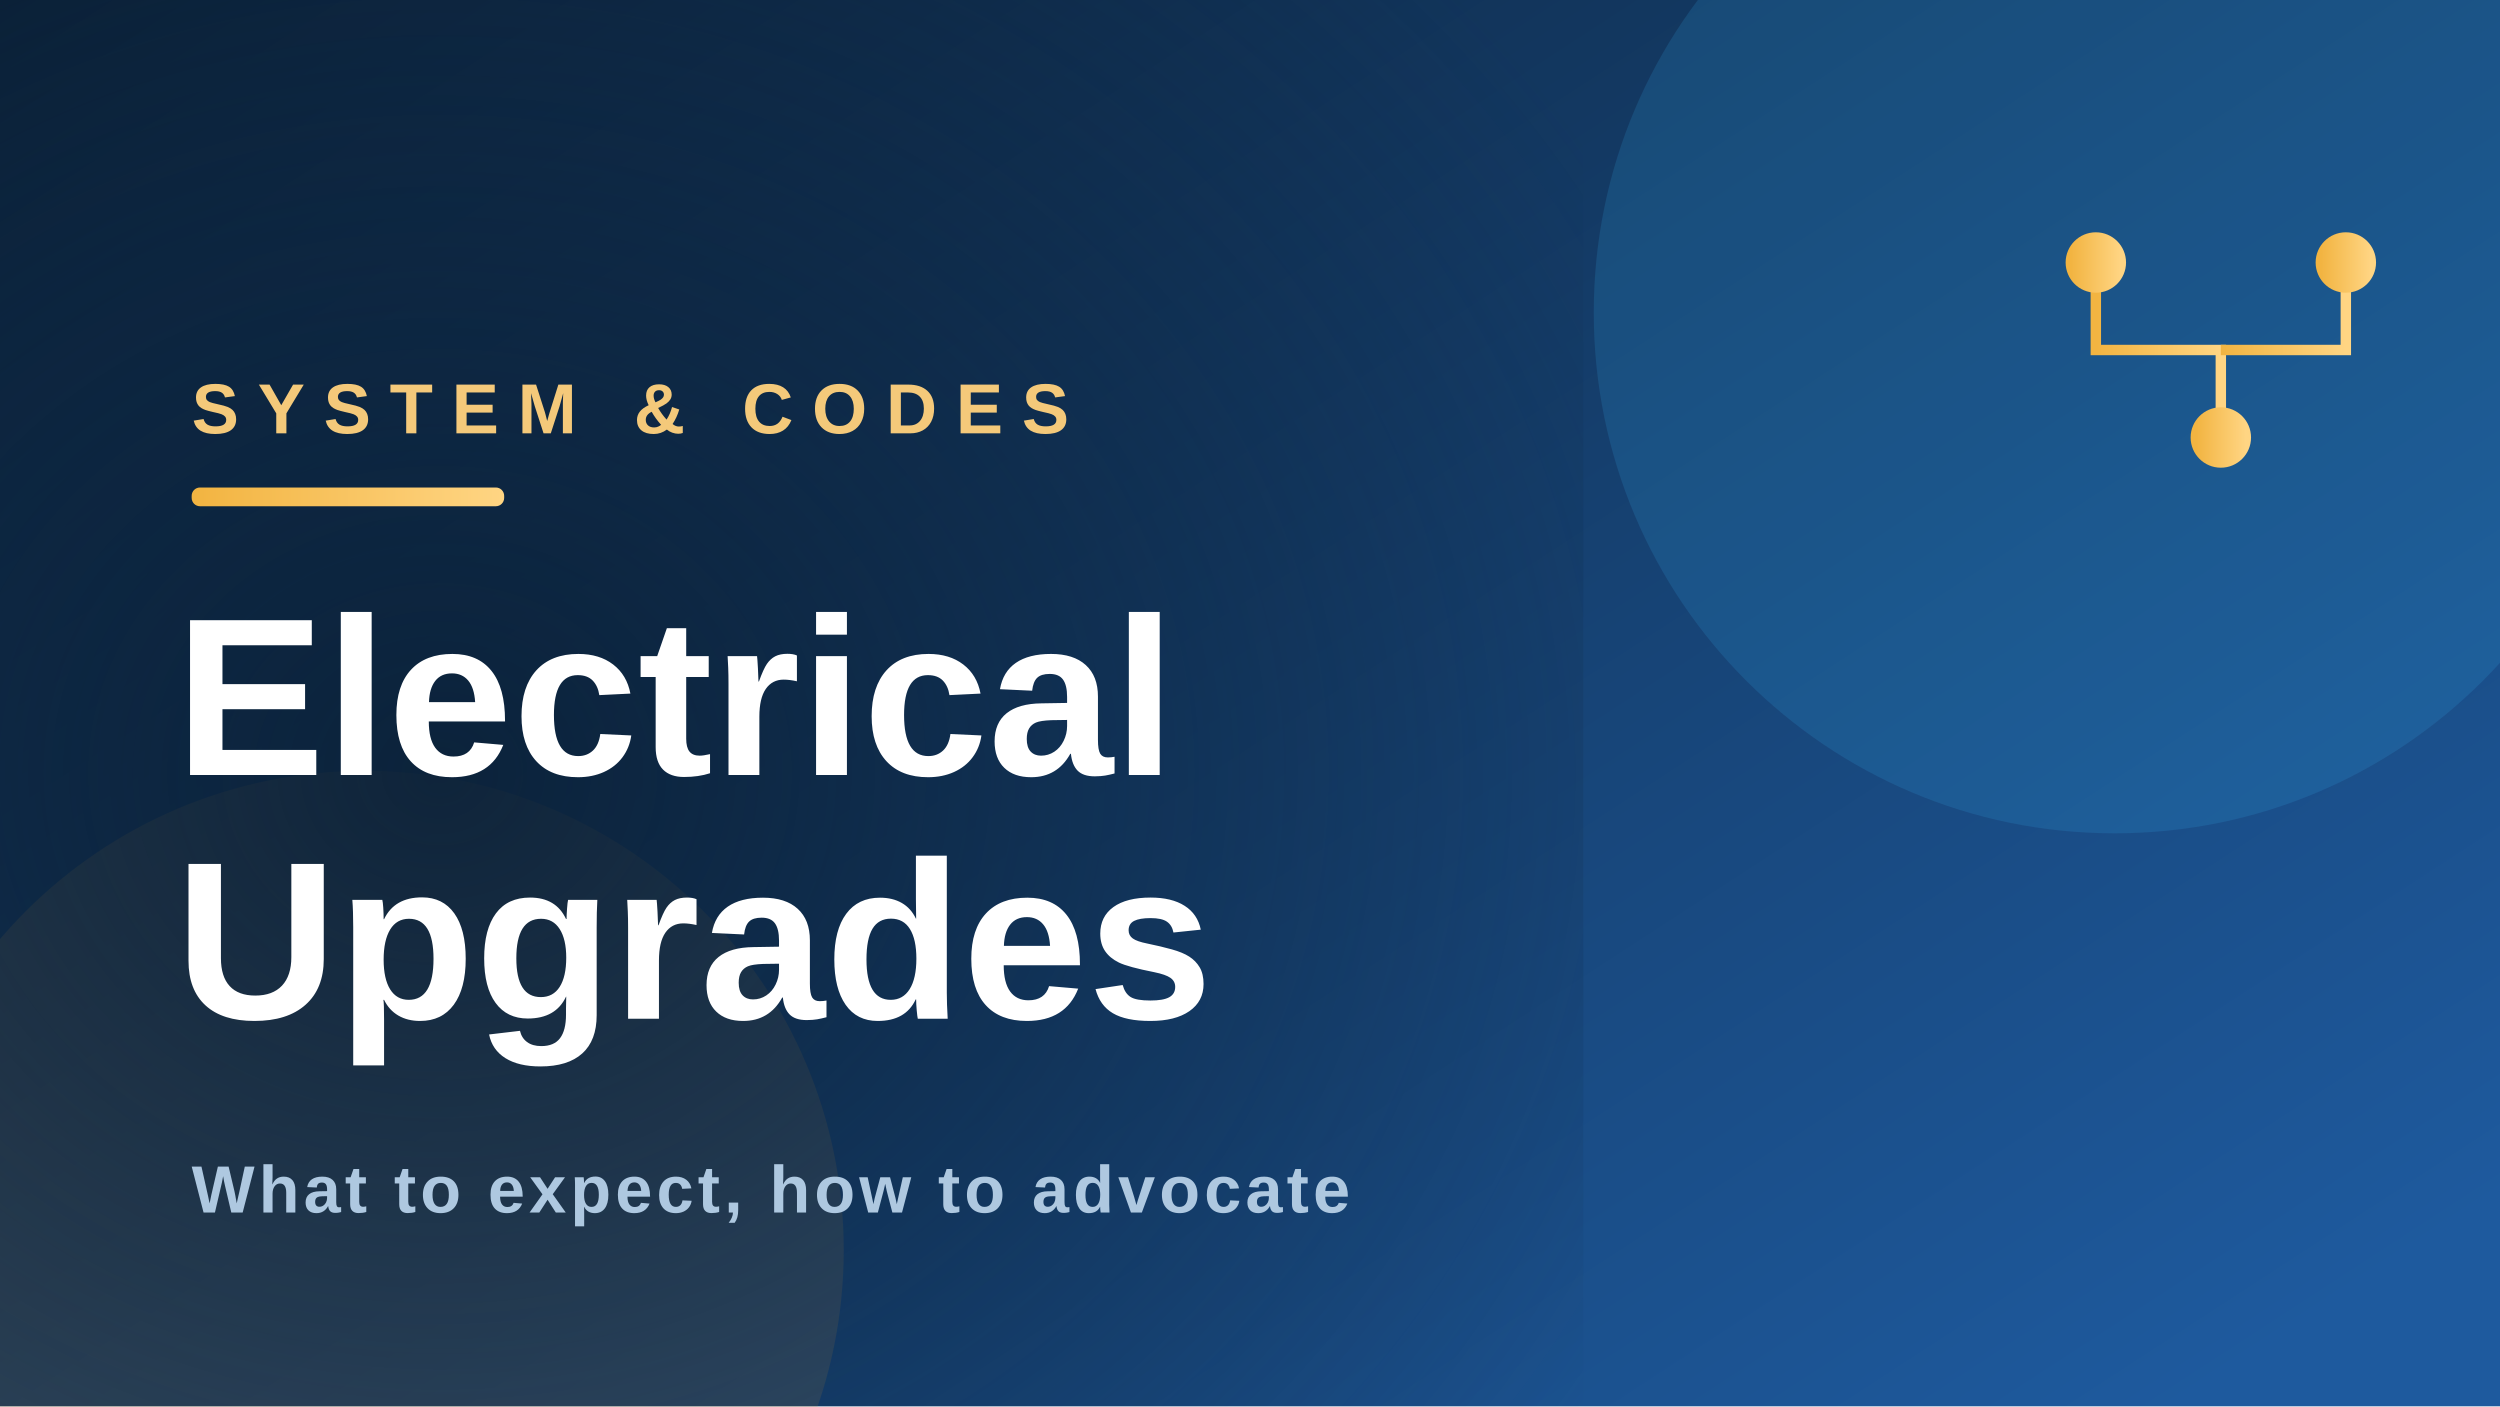
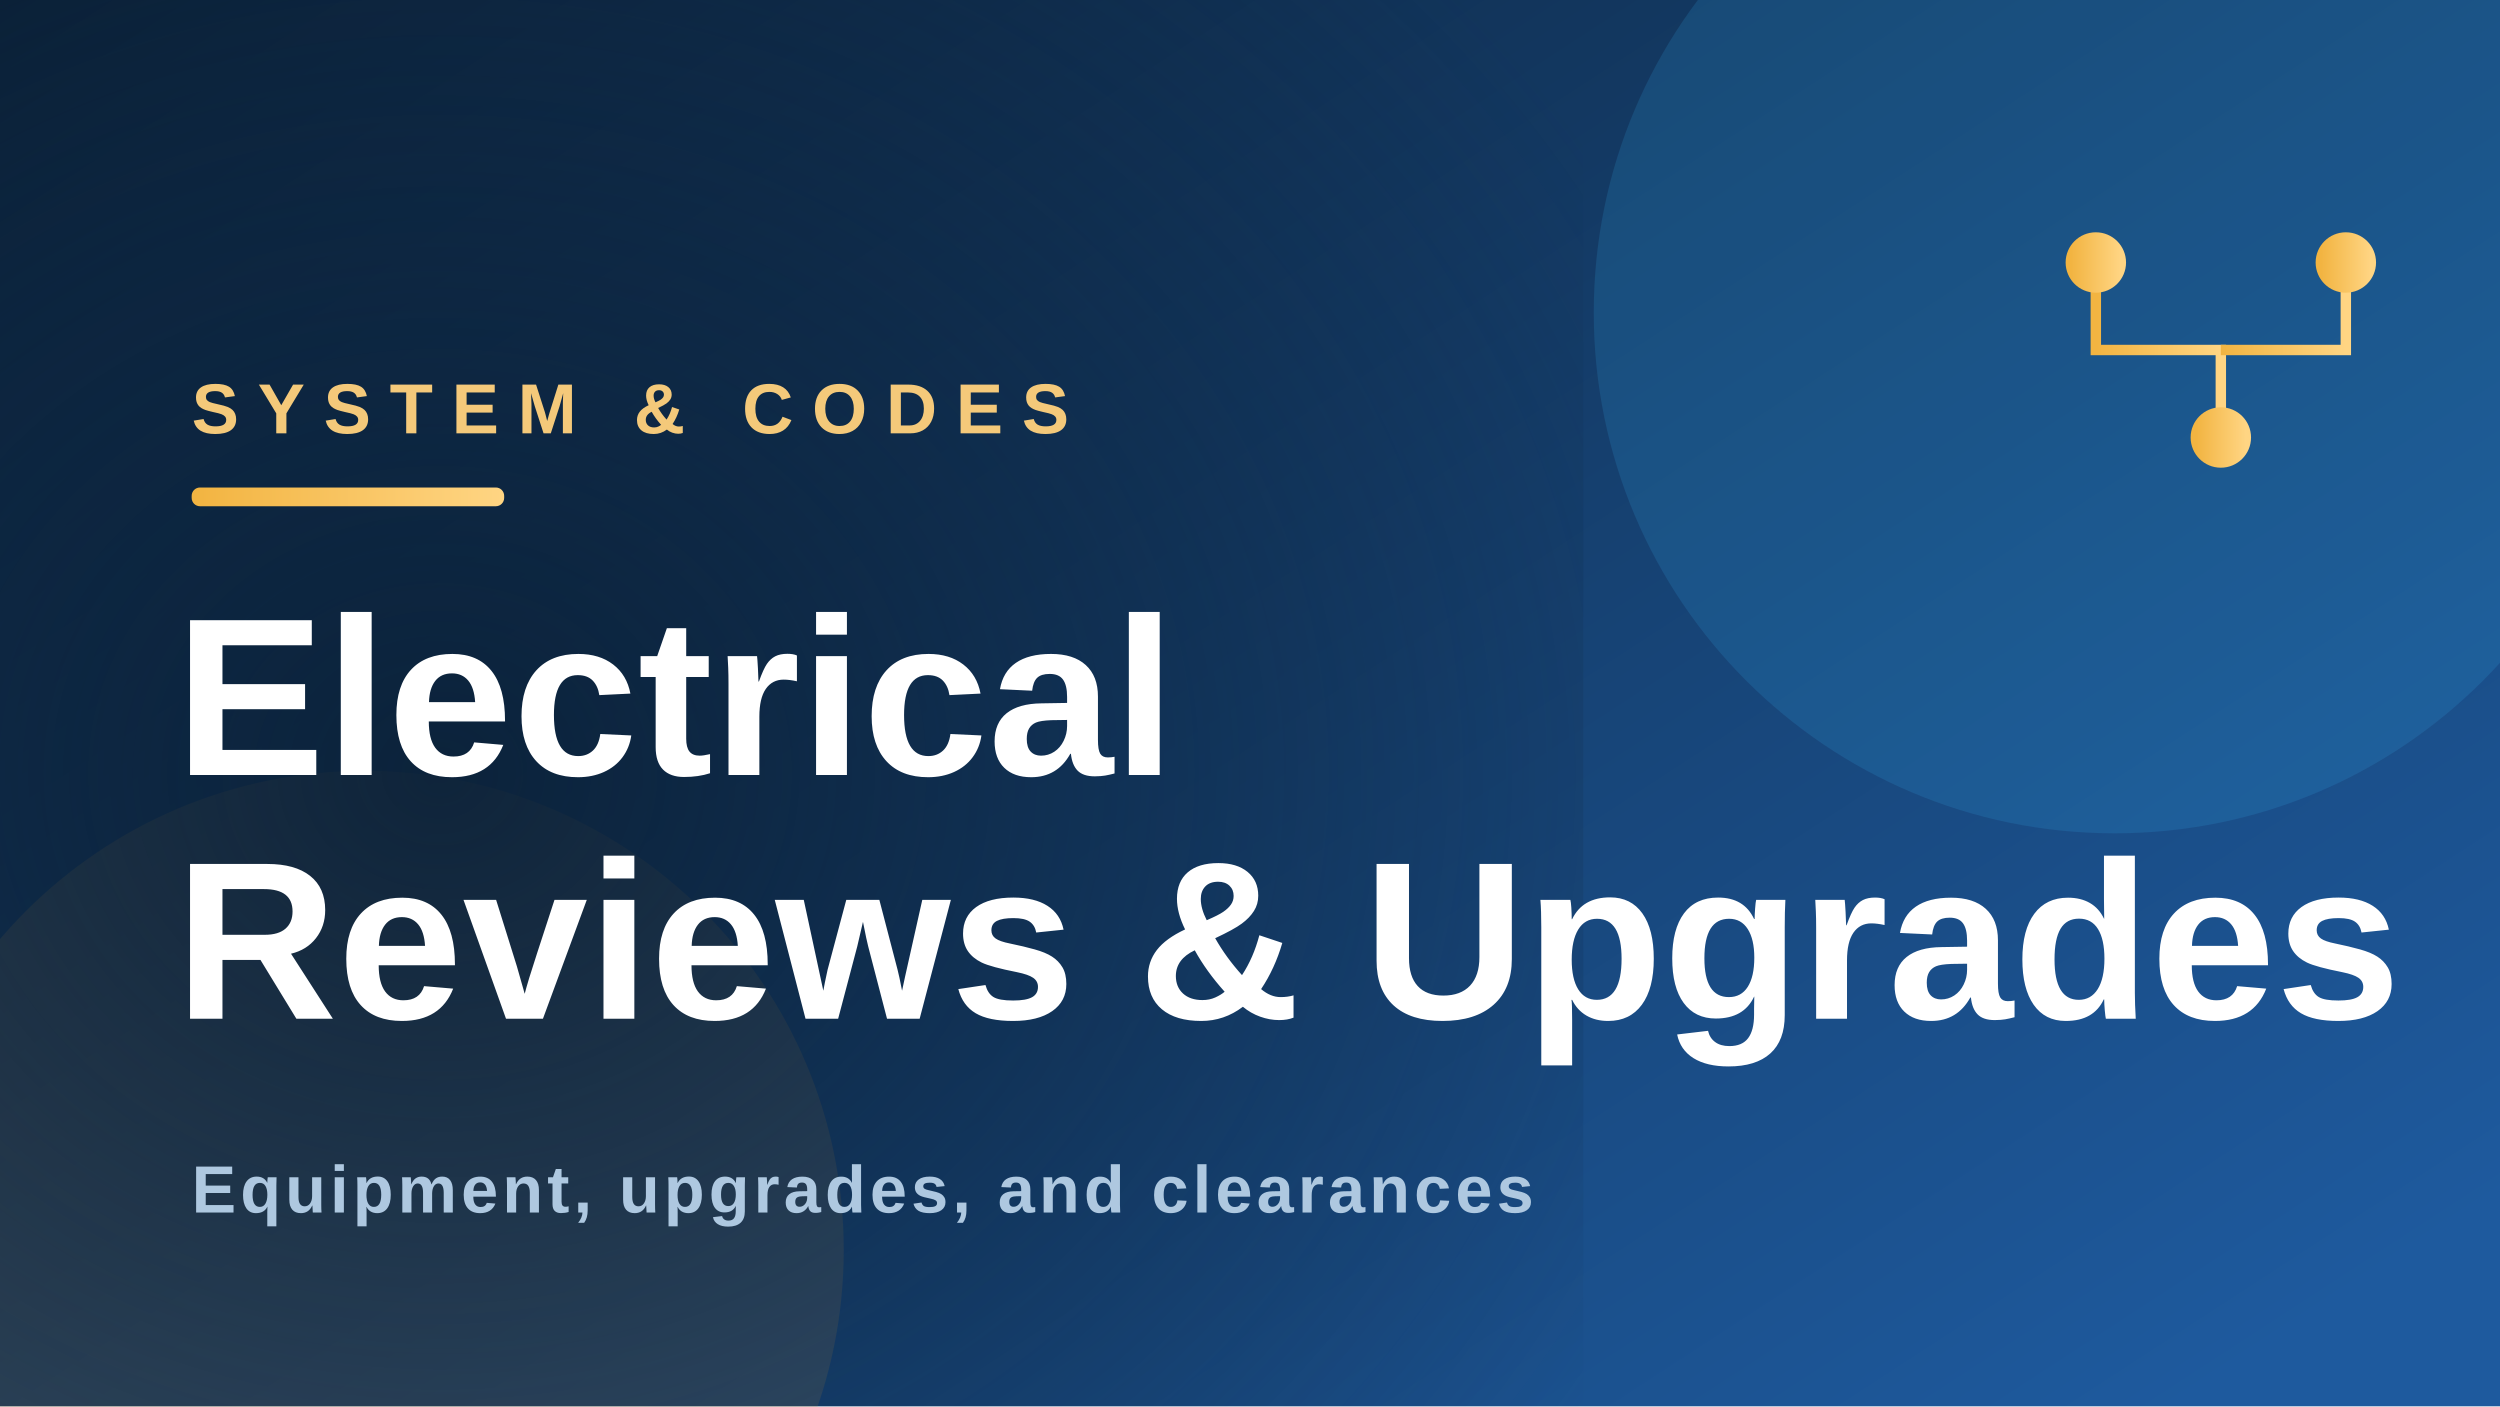
<svg xmlns="http://www.w3.org/2000/svg" viewBox="0 0 1200 675" width="1200" height="675">
  <defs>
    <linearGradient id="bg" x1="0" y1="0" x2="1" y2="0.85">
      <stop offset="0" stop-color="#0B2138" />
      <stop offset="1" stop-color="#1E5A9E" />
    </linearGradient>
    <linearGradient id="acc" x1="0" y1="0" x2="1" y2="0">
      <stop offset="0" stop-color="#F2B441" />
      <stop offset="1" stop-color="#FFD583" />
    </linearGradient>
    <radialGradient id="shade" cx="0.28" cy="0.55" r="0.85">
      <stop offset="0" stop-color="#0B2138" stop-opacity="0.92" />
      <stop offset="1" stop-color="#0B2138" stop-opacity="0" />
    </radialGradient>
  </defs>
  <rect width="1200" height="675" fill="url(#bg)" />
  <circle cx="1015" cy="150" r="250" fill="#36B0F0" opacity="0.16" />
  <circle cx="175" cy="600" r="230" fill="#DC9B3C" opacity="0.18" />
  <rect width="760" height="675" fill="url(#shade)" />
  <g transform="translate(976,96)" stroke="url(#acc)" stroke-width="5" fill="none">
    <path d="M30,42 V72 H90 V102" />
    <path d="M150,42 V72 H90" />
    <circle cx="30" cy="30" r="12" fill="url(#acc)" />
    <circle cx="150" cy="30" r="12" fill="url(#acc)" />
    <circle cx="90" cy="114" r="12" fill="url(#acc)" />
  </g>
  <text x="92" y="208" fill="#F4C97A" font-family="'Helvetica Neue',Arial,sans-serif" font-size="34" font-weight="700" letter-spacing="9">SYSTEM &amp; CODES</text>
  <rect x="92" y="234" width="150" height="9" rx="4" fill="url(#acc)" />
  <text x="84" y="372" fill="#FFFFFF" font-family="Bahnschrift,'Franklin Gothic Medium','Arial Narrow',Arial,sans-serif" font-size="108" font-weight="700">Electrical</text>
-   <text x="84" y="489" fill="#FFFFFF" font-family="Bahnschrift,'Franklin Gothic Medium','Arial Narrow',Arial,sans-serif" font-size="108" font-weight="700">Upgrades</text>
-   <text x="92" y="582" fill="#AEC8E0" font-family="'Helvetica Neue',Arial,sans-serif" font-size="32" font-weight="600" letter-spacing="2">What to expect, how to advocate</text>
+   <text x="84" y="489" fill="#FFFFFF" font-family="Bahnschrift,'Franklin Gothic Medium','Arial Narrow',Arial,sans-serif" font-size="108" font-weight="700">Reviews &amp; Upgrades</text>
+   <text x="92" y="582" fill="#AEC8E0" font-family="'Helvetica Neue',Arial,sans-serif" font-size="32" font-weight="600" letter-spacing="2">Equipment, upgrades, and clearances</text>
</svg>
